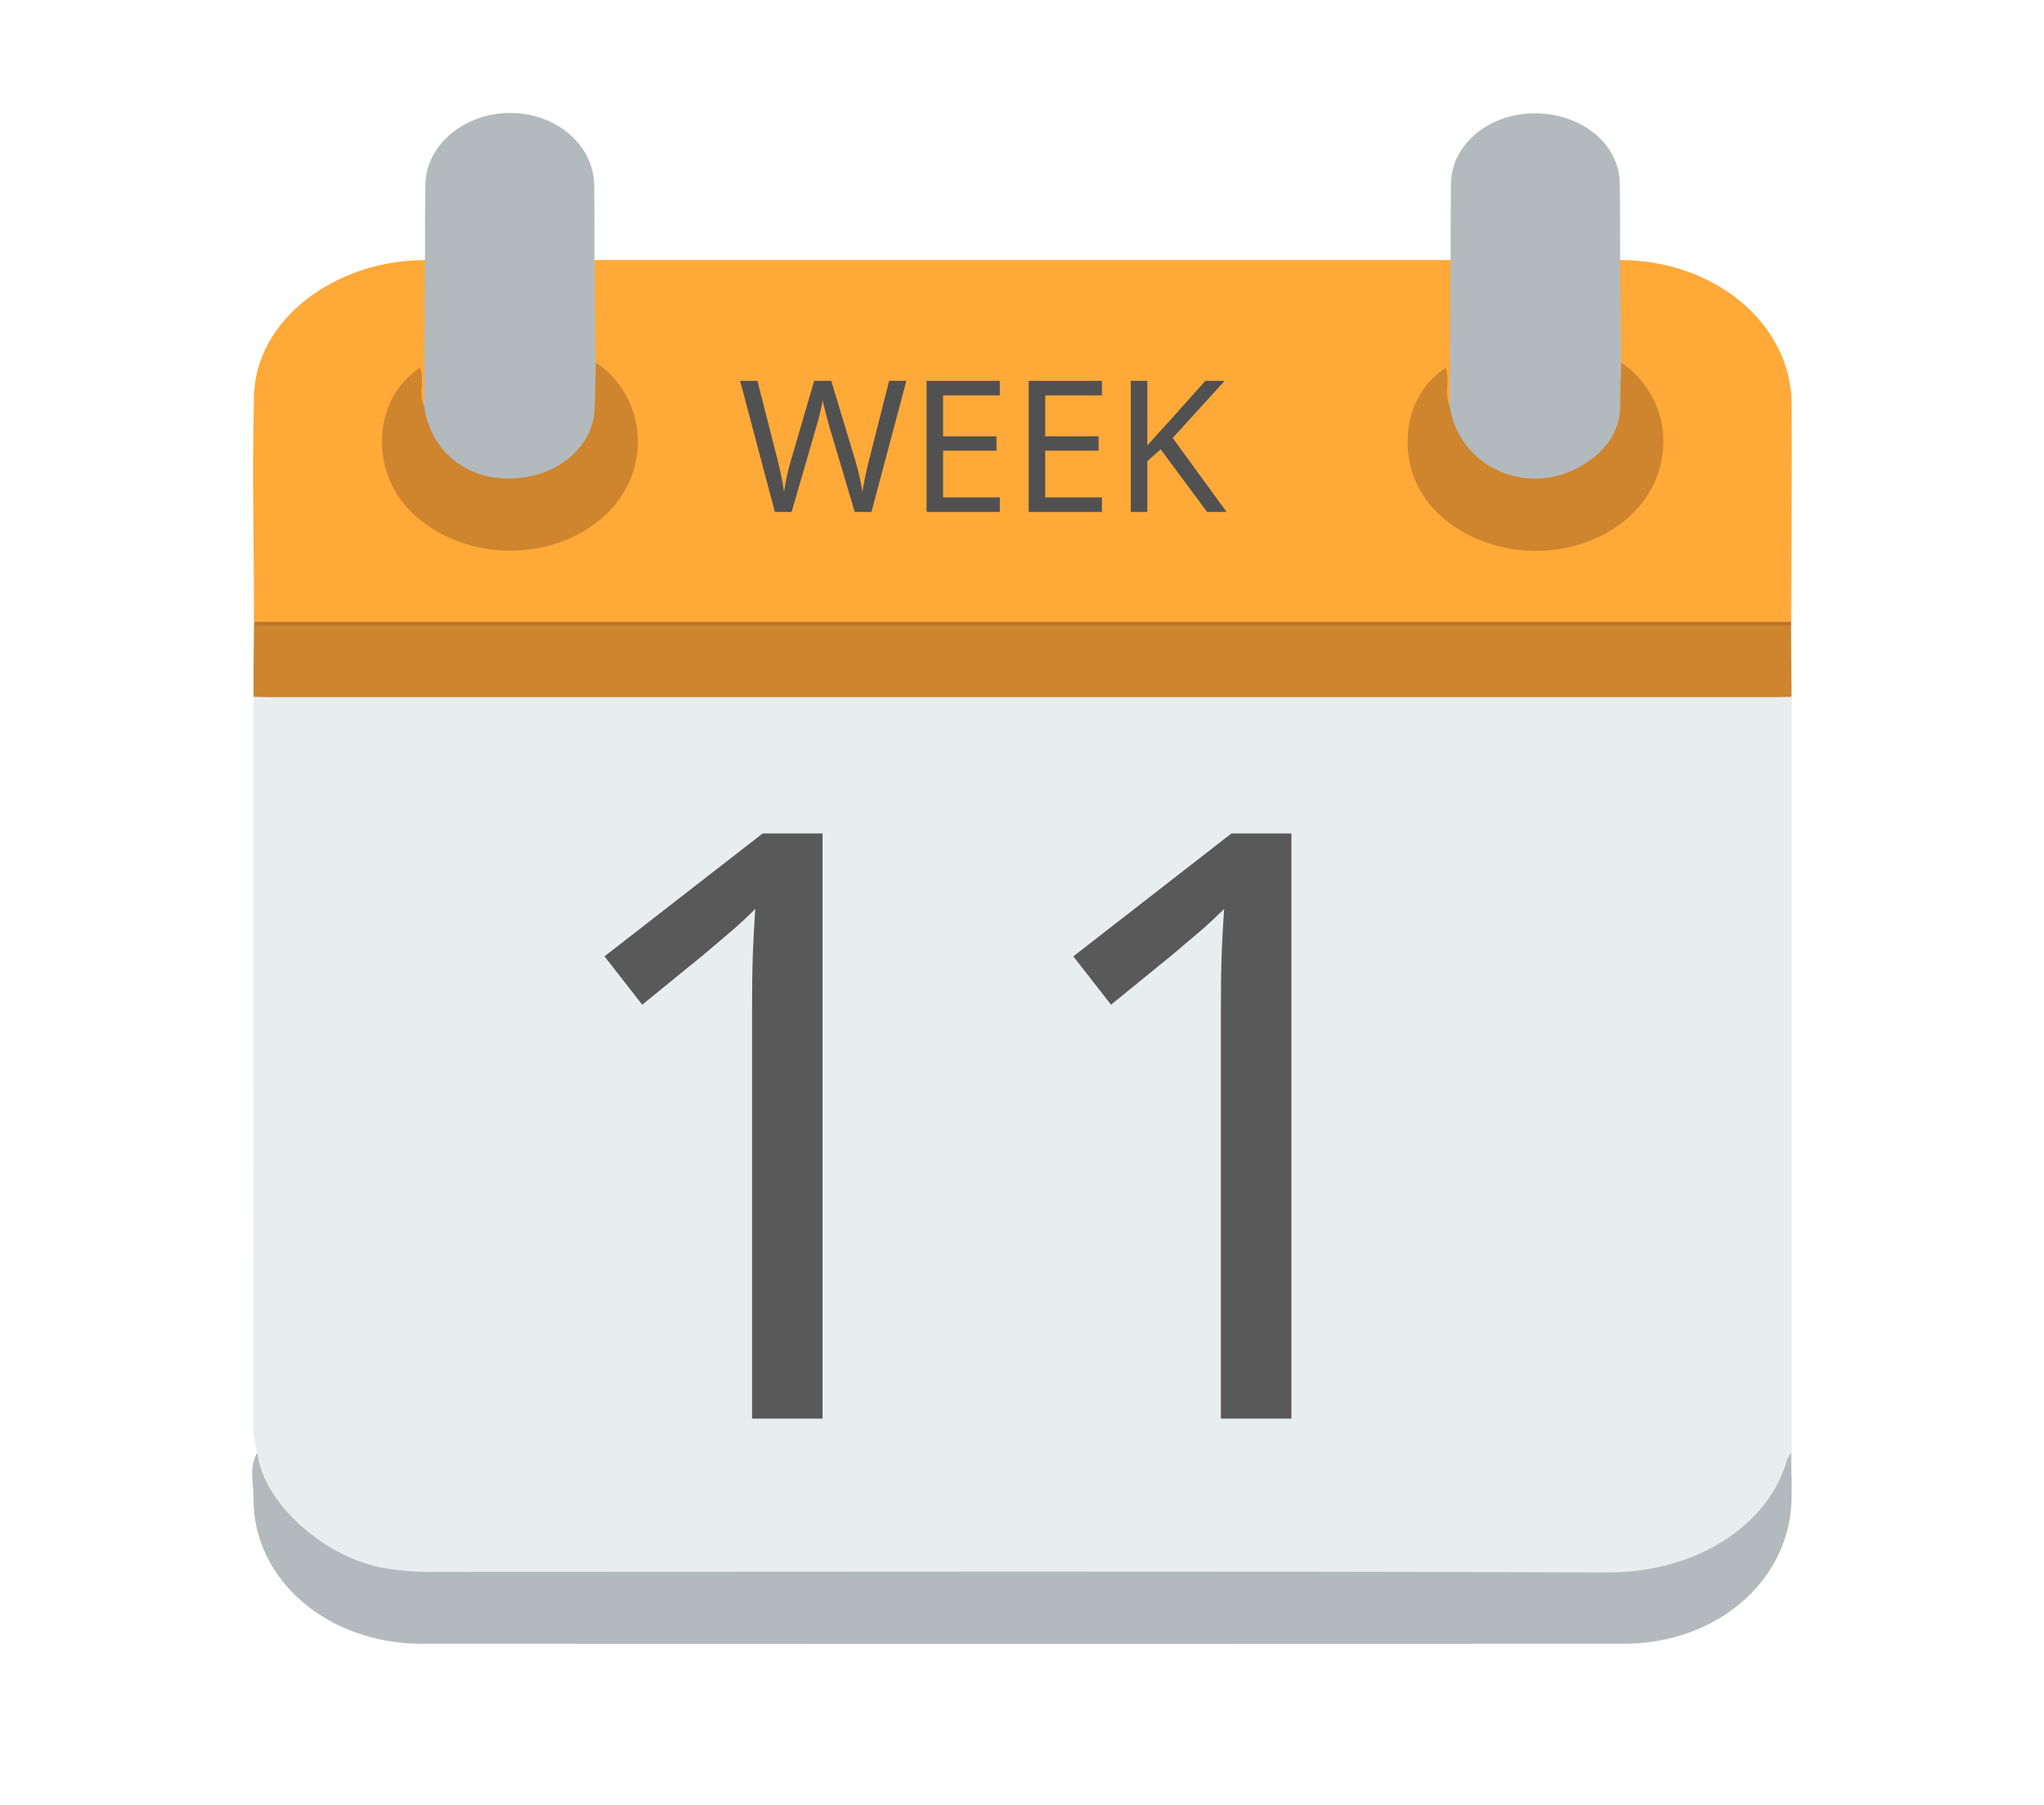
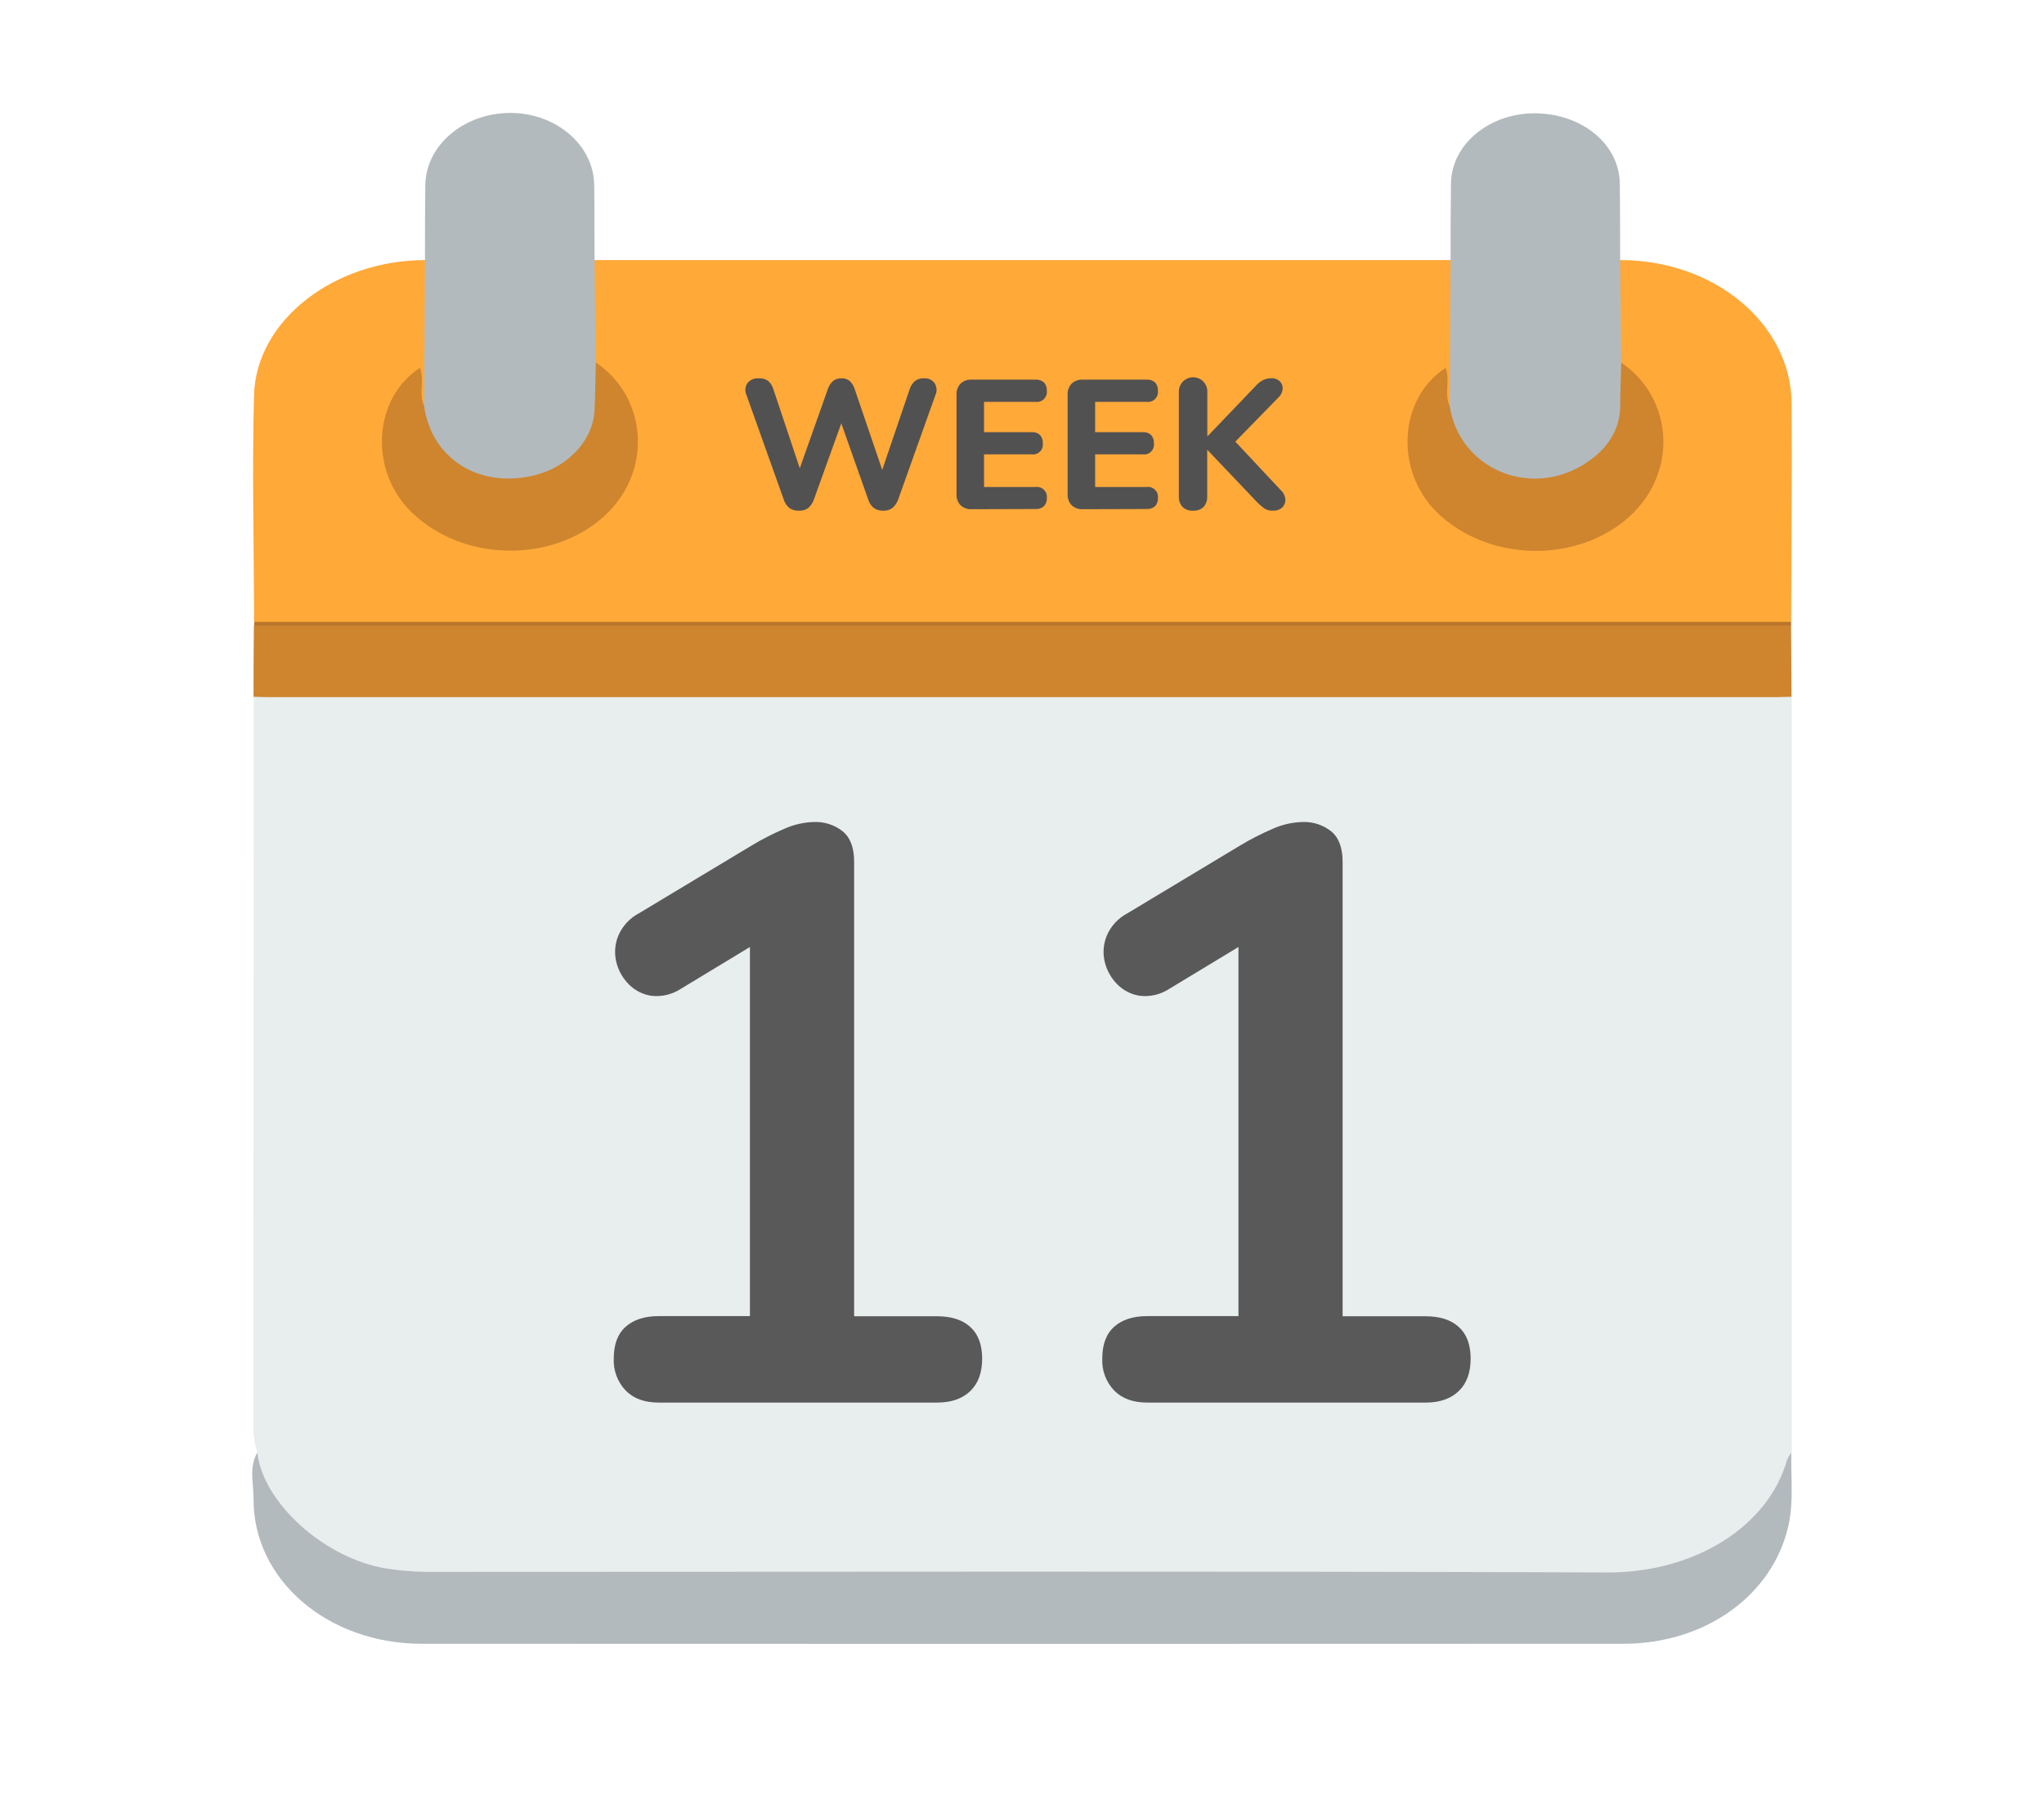
<svg xmlns="http://www.w3.org/2000/svg" viewBox="0 0 512 452.12">
  <defs>
-     <style>.cls-1{fill:#e8edee;}.cls-2{fill:#ffa939;}.cls-3{fill:#b3babe;}.cls-4{fill:#ce852e;}.cls-5{fill:#ba752b;}.cls-6{font-size:46px;fill:#515151;}.cls-6,.cls-7{font-family:ArialRoundedMTBold, Arial Rounded MT Bold;}.cls-7{font-size:205.31px;fill:#595959;}</style>
+     <style>.a{fill:#e8edee;}.b{fill:#ffa939;}.c{fill:#b3babe;}.d{fill:#ce852e;}.e{fill:#ba752b;}.f{fill:#515151;}.g{fill:#595959;}</style>
  </defs>
-   <g id="Layer_24" data-name="Layer 24">
-     <path class="cls-1" d="M64.45,363.91a22.54,22.54,0,0,1-1-7.15q.1-91.11.1-182.2c2.78-1.86,6.07-1.28,9.18-1.28q80.94-.06,161.89,0,102.48,0,205,0c3.11,0,6.4-.58,9.19,1.28l0,189.39c-5.19,20.21-21.1,31.12-45.5,31.12q-147.92,0-295.82,0c-19.27,0-33-7.85-41.47-22.5C64.4,369.86,63.45,367,64.45,363.91Z" />
-     <path class="cls-2" d="M405.83,65.15c23.64,0,42.83,15.95,42.95,36,.12,18.2-.07,36.41-.12,54.61-2.59,1.92-5.75,1.21-8.67,1.21q-140.7.06-281.41,0-43.64,0-87.28,0c-2.61,0-5.41.55-7.67-1.22,0-18.91-.52-37.83,0-56.72S83.8,65.19,106.45,65.16a3.32,3.32,0,0,1,1.59,3c.08,10.82.71,21.65-.33,32.45-1.31,2.36-2.27,1.5-3-.29s.09-3.64-.73-5.42c-6.32,4.71-9.94,17.22-4.07,27s15.39,15.1,28.63,14.83c12.8-.27,22-5.58,27.19-15.33,5.27-10,3.32-19.45-5-27.85-1.19-1.19-2.56-2.26-3-3.87-.84-7-.38-14.08-.31-21.12a3.69,3.69,0,0,1,1.61-3.41H363.36a3.36,3.36,0,0,1,1.58,3c.09,10.82.72,21.65-.32,32.45-1.31,2.36-2.27,1.5-3-.29s.09-3.64-.73-5.42c-6.32,4.71-9.94,17.22-4.07,27s15.38,15.1,28.62,14.83c12.81-.27,22-5.58,27.2-15.33,5.27-10,3.32-19.45-5.05-27.84-1.19-1.2-2.56-2.27-3-3.88-.84-7-.38-14.08-.31-21.12A3.69,3.69,0,0,1,405.83,65.15Z" />
-     <path class="cls-3" d="M64.45,363.91c1.42,12.59,16.78,26.42,32.08,29a71.88,71.88,0,0,0,11.91.89c98.06,0,196.13-.22,294.19.14,21.78.08,40.25-11.44,45-28.16a8.14,8.14,0,0,1,1.09-1.81c-.18,6.1.64,12.21-.75,18.31-3.93,17.31-20.7,29.52-41.31,29.53q-150.48.07-301,0c-23.58,0-42.2-16-42.15-36.21C63.56,371.7,62.27,367.68,64.45,363.91Z" />
-     <path class="cls-4" d="M448.77,174.56c-1.17,0-2.34.09-3.51.09H67c-1.17,0-2.34-.06-3.5-.09q0-8.92.1-17.84c1.71-.86,3.6-.43,5.4-.43q187.11,0,374.24,0c1.8,0,3.68-.43,5.4.43Q448.72,165.65,448.77,174.56Z" />
-     <path class="cls-3" d="M148.93,65.15q.12,12.85.26,25.71c2,9.53,2.53,18.81-7.38,25.79-6.58,4.64-14.14,5.57-22.06,3-7.56-2.4-12.14-7.25-14.07-13.9a4.06,4.06,0,0,1,.55-4.09q.1-18.27.22-36.55c0-6.28,0-12.55.09-18.82.16-9.92,9.65-17.93,21.15-18s21,8,21.15,18C148.94,52.61,148.9,58.88,148.93,65.15Z" />
-     <path class="cls-3" d="M405.83,65.15l.26,25.71c1.58,7.67,2.53,15.31-3.45,22.08a22.89,22.89,0,0,1-20.93,7.79c-9.36-1.19-15.65-6-18.73-13.69-.7-1.74-1.22-3.58.15-5.33q.12-18.27.23-36.56c0-6.4,0-12.81.09-19.22.15-9.88,9.79-17.74,21.39-17.54s20.75,7.79,20.9,17.54C405.84,52.34,405.81,58.75,405.83,65.15Z" />
-     <path class="cls-5" d="M448.67,156.72h-385v-.92h385Z" />
-     <path class="cls-4" d="M363.13,101.71C365.51,117.38,383.2,125,397,116.17c5.63-3.6,8.83-8.44,8.85-14.63,0-3.56.16-7.12.25-10.68,13.23,8.86,14.63,28.52.71,39.7-13.28,10.66-34.51,9.83-46.85-2.19-10.64-10.37-9.68-28.6,2.17-36.22C363.31,95.35,361.68,98.68,363.13,101.71Z" />
-     <path class="cls-4" d="M106.23,101.71c1.91,13.39,14,20.88,28,17.27,8.23-2.13,14.34-8.8,14.69-16.17.2-4,.22-8,.32-12,13.23,8.86,14.63,28.52.7,39.7-13.28,10.66-34.51,9.83-46.85-2.19C92.41,118,93.37,99.75,105.22,92.15,106.41,95.35,104.77,98.69,106.23,101.71Z" />
-     <text class="cls-6" transform="translate(184.85 128.26)">WEEK</text>
-     <text class="cls-7" transform="translate(133.15 355.39)">11</text>
-   </g>
+   <path class="a" d="M64.45,363.91a22.54,22.54,0,0,1-1-7.15q.1-91.11.1-182.2c2.78-1.86,6.07-1.28,9.18-1.28q80.94-.06,161.89,0,102.48,0,205,0c3.11,0,6.4-.58,9.19,1.28l0,189.39c-5.19,20.21-21.1,31.12-45.5,31.12q-147.92,0-295.82,0c-19.27,0-33-7.85-41.47-22.5C64.4,369.86,63.45,367,64.45,363.91Z" />
+   <path class="b" d="M405.83,65.15c23.64,0,42.83,15.95,42.95,36,.12,18.2-.07,36.41-.12,54.61-2.59,1.92-5.75,1.21-8.67,1.21q-140.7.06-281.41,0-43.64,0-87.28,0c-2.61,0-5.41.55-7.67-1.22,0-18.91-.52-37.83,0-56.72S83.8,65.19,106.45,65.16a3.32,3.32,0,0,1,1.59,3c.08,10.82.71,21.65-.33,32.45-1.31,2.36-2.27,1.5-3-.29s.09-3.64-.73-5.42c-6.32,4.71-9.94,17.22-4.07,27s15.39,15.1,28.63,14.83c12.8-.27,22-5.58,27.19-15.33,5.27-10,3.32-19.45-5-27.85-1.19-1.19-2.56-2.26-3-3.87-.84-7-.38-14.08-.31-21.12a3.69,3.69,0,0,1,1.61-3.41H363.36a3.36,3.36,0,0,1,1.58,3c.09,10.82.72,21.65-.32,32.45-1.31,2.36-2.27,1.5-3-.29s.09-3.64-.73-5.42c-6.32,4.71-9.94,17.22-4.07,27s15.38,15.1,28.62,14.83c12.81-.27,22-5.58,27.2-15.33,5.27-10,3.32-19.45-5.05-27.84-1.19-1.2-2.56-2.27-3-3.88-.84-7-.38-14.08-.31-21.12A3.69,3.69,0,0,1,405.83,65.15Z" />
+   <path class="c" d="M64.45,363.91c1.42,12.59,16.78,26.42,32.08,29a71.88,71.88,0,0,0,11.91.89c98.06,0,196.13-.22,294.19.14,21.78.08,40.25-11.44,45-28.16a8.14,8.14,0,0,1,1.09-1.81c-.18,6.1.64,12.21-.75,18.31-3.93,17.31-20.7,29.52-41.31,29.53q-150.48.07-301,0c-23.58,0-42.2-16-42.15-36.21C63.56,371.7,62.27,367.68,64.45,363.91Z" />
+   <path class="d" d="M448.77,174.56c-1.17,0-2.34.09-3.51.09H67c-1.17,0-2.34-.06-3.5-.09q0-8.92.1-17.84c1.71-.86,3.6-.43,5.4-.43q187.11,0,374.24,0c1.8,0,3.68-.43,5.4.43Q448.72,165.65,448.77,174.56Z" />
+   <path class="c" d="M148.93,65.15q.12,12.85.26,25.71c2,9.53,2.53,18.81-7.38,25.79-6.58,4.64-14.14,5.57-22.06,3-7.56-2.4-12.14-7.25-14.07-13.9a4.06,4.06,0,0,1,.55-4.09q.1-18.27.22-36.55c0-6.28,0-12.55.09-18.82.16-9.92,9.65-17.93,21.15-18s21,8,21.15,18C148.94,52.61,148.9,58.88,148.93,65.15Z" />
+   <path class="c" d="M405.83,65.15l.26,25.71c1.58,7.67,2.53,15.31-3.45,22.08a22.89,22.89,0,0,1-20.93,7.79c-9.36-1.19-15.65-6-18.73-13.69-.7-1.74-1.22-3.58.15-5.33q.12-18.27.23-36.56c0-6.4,0-12.81.09-19.22.15-9.88,9.79-17.74,21.39-17.54s20.75,7.79,20.9,17.54C405.84,52.34,405.81,58.75,405.83,65.15Z" />
+   <path class="e" d="M448.67,156.72h-385v-.92h385Z" />
+   <path class="d" d="M363.13,101.71C365.51,117.38,383.2,125,397,116.17c5.63-3.6,8.83-8.44,8.85-14.63,0-3.56.16-7.12.25-10.68,13.23,8.86,14.63,28.52.71,39.7-13.28,10.66-34.51,9.83-46.85-2.19-10.64-10.37-9.68-28.6,2.17-36.22C363.31,95.35,361.68,98.68,363.13,101.71Z" />
+   <path class="d" d="M106.23,101.71c1.91,13.39,14,20.88,28,17.27,8.23-2.13,14.34-8.8,14.69-16.17.2-4,.22-8,.32-12,13.23,8.86,14.63,28.52.7,39.7-13.28,10.66-34.51,9.83-46.85-2.19C92.41,118,93.37,99.75,105.22,92.15,106.41,95.35,104.77,98.69,106.23,101.71Z" />
+   <path class="f" d="M200.07,127.94a3.79,3.79,0,0,1-2.37-.69,4.54,4.54,0,0,1-1.4-2.16L187,99a3.07,3.07,0,0,1,.21-3,3.31,3.31,0,0,1,2.92-1.22,3.55,3.55,0,0,1,2.34.69,4.44,4.44,0,0,1,1.29,2.16l7.55,22.59h-2l8-22.59a4.71,4.71,0,0,1,1.33-2.16,3.25,3.25,0,0,1,2.16-.69,3,3,0,0,1,2.07.69,5.06,5.06,0,0,1,1.29,2.21l7.68,22.54h-1.7l7.68-22.59a4.72,4.72,0,0,1,1.34-2.16,3.4,3.4,0,0,1,2.25-.69A2.94,2.94,0,0,1,234.11,96a3.1,3.1,0,0,1,.19,3L225,125.09a5.27,5.27,0,0,1-1.45,2.16,3.58,3.58,0,0,1-2.32.69,3.79,3.79,0,0,1-2.37-.69,4.4,4.4,0,0,1-1.4-2.16l-7.27-20.57h1.1l-7.4,20.57a5,5,0,0,1-1.41,2.16A3.66,3.66,0,0,1,200.07,127.94Z" />
+   <path class="f" d="M243.36,127.57a3.7,3.7,0,0,1-2.76-1,3.75,3.75,0,0,1-1-2.8V98.91a3.77,3.77,0,0,1,1-2.8,3.7,3.7,0,0,1,2.76-1h16.05a2.88,2.88,0,0,1,2.1.71,2.81,2.81,0,0,1,.71,2.05,2.51,2.51,0,0,1-2.81,2.81H246.49v7.59H258.4a2.82,2.82,0,0,1,2.12.71,2.89,2.89,0,0,1,.69,2.09,2.47,2.47,0,0,1-2.81,2.76H246.49V122h12.92a2.51,2.51,0,0,1,2.81,2.81,2.81,2.81,0,0,1-.71,2,2.88,2.88,0,0,1-2.1.71Z" />
+   <path class="f" d="M271.19,127.57a3.7,3.7,0,0,1-2.76-1,3.75,3.75,0,0,1-1-2.8V98.91a3.77,3.77,0,0,1,1-2.8,3.7,3.7,0,0,1,2.76-1h16.05a2.88,2.88,0,0,1,2.1.71,2.81,2.81,0,0,1,.71,2.05,2.51,2.51,0,0,1-2.81,2.81H274.32v7.59h11.91a2.82,2.82,0,0,1,2.12.71,2.89,2.89,0,0,1,.69,2.09,2.47,2.47,0,0,1-2.81,2.76H274.32V122h12.92a2.51,2.51,0,0,1,2.81,2.81,2.81,2.81,0,0,1-.71,2,2.88,2.88,0,0,1-2.1.71Z" />
+   <path class="f" d="M298.84,127.94a3.55,3.55,0,0,1-2.63-.94,3.73,3.73,0,0,1-.92-2.7V98.36a3.65,3.65,0,0,1,.92-2.67,3.57,3.57,0,0,1,6.21,2.67v10.9h.09l12.24-12.79a5.84,5.84,0,0,1,1.66-1.26,4.25,4.25,0,0,1,1.93-.44,2.91,2.91,0,0,1,2.32.83,2.48,2.48,0,0,1,.62,1.93,3.24,3.24,0,0,1-1,2L308,112.11l0-3,12.84,13.71a3.43,3.43,0,0,1,1.13,2.33,2.62,2.62,0,0,1-.79,2,3.25,3.25,0,0,1-2.36.78,3.65,3.65,0,0,1-2.12-.55,14.68,14.68,0,0,1-1.8-1.57l-12.42-13.06h-.09V124.3a3.8,3.8,0,0,1-.89,2.7A3.59,3.59,0,0,1,298.84,127.94Z" />
+   <path class="g" d="M165,351.38q-5.31,0-8.26-3a10.9,10.9,0,0,1-3-8.06q0-5.3,3-7.95t8.26-2.65h22.85V229.59h12.65l-30,18.16a11.07,11.07,0,0,1-7.24,1.73,10,10,0,0,1-5.72-2.85,11.9,11.9,0,0,1-3.16-5.61,10.71,10.71,0,0,1,.51-6.63,11.4,11.4,0,0,1,5.2-5.61l28.16-16.94a65.62,65.62,0,0,1,8.16-4.18,19.46,19.46,0,0,1,7.54-1.73,10.88,10.88,0,0,1,7.14,2.34q2.87,2.35,2.86,7.65V329.76h20.81c3.53,0,6.29.88,8.26,2.65s3,4.42,3,7.95-1,6.26-3,8.16-4.73,2.86-8.26,2.86Z" />
+   <path class="g" d="M287.37,351.38q-5.31,0-8.26-3a10.86,10.86,0,0,1-3-8.06c0-3.53,1-6.18,3-7.95s4.72-2.65,8.26-2.65h22.85V229.59h12.64l-30,18.16a11.09,11.09,0,0,1-7.25,1.73,10,10,0,0,1-5.71-2.85,11.9,11.9,0,0,1-3.16-5.61,10.63,10.63,0,0,1,.51-6.63,11.36,11.36,0,0,1,5.2-5.61l28.15-16.94a67,67,0,0,1,8.16-4.18,19.54,19.54,0,0,1,7.55-1.73,10.88,10.88,0,0,1,7.14,2.34q2.86,2.35,2.86,7.65V329.76h20.81c3.53,0,6.29.88,8.26,2.65s3,4.42,3,7.95-1,6.26-3,8.16-4.73,2.86-8.26,2.86Z" />
</svg>
